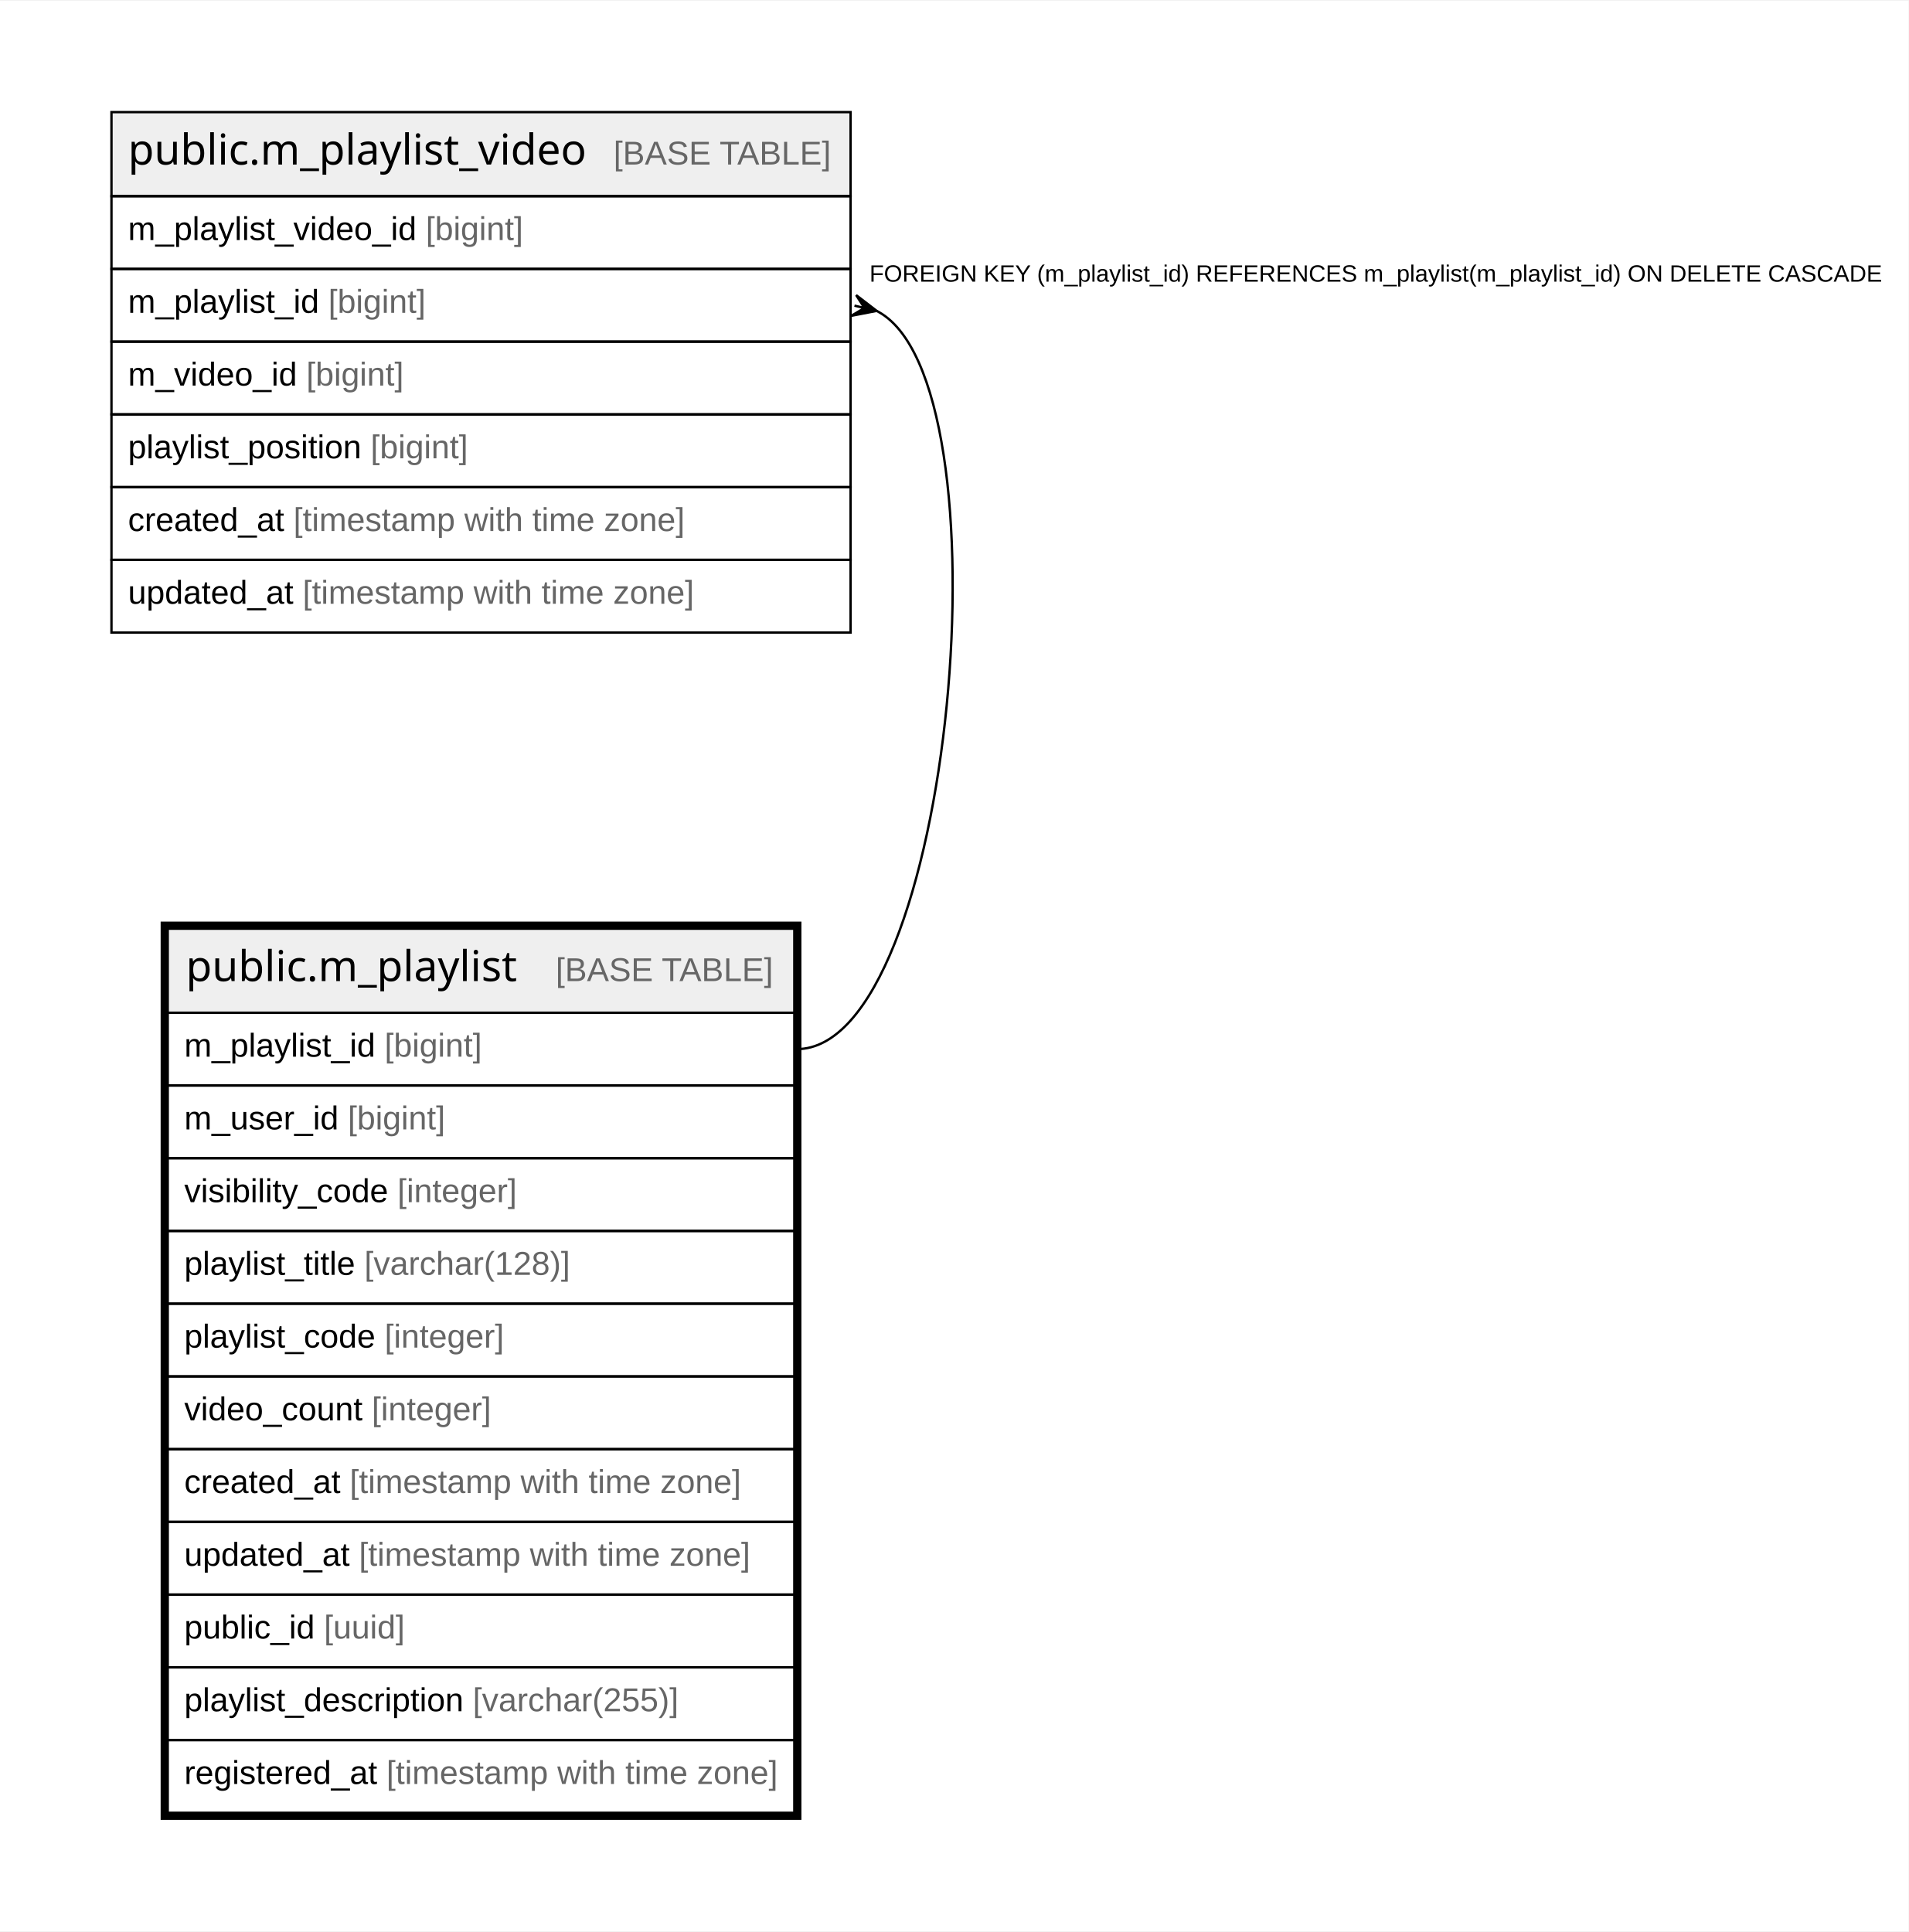
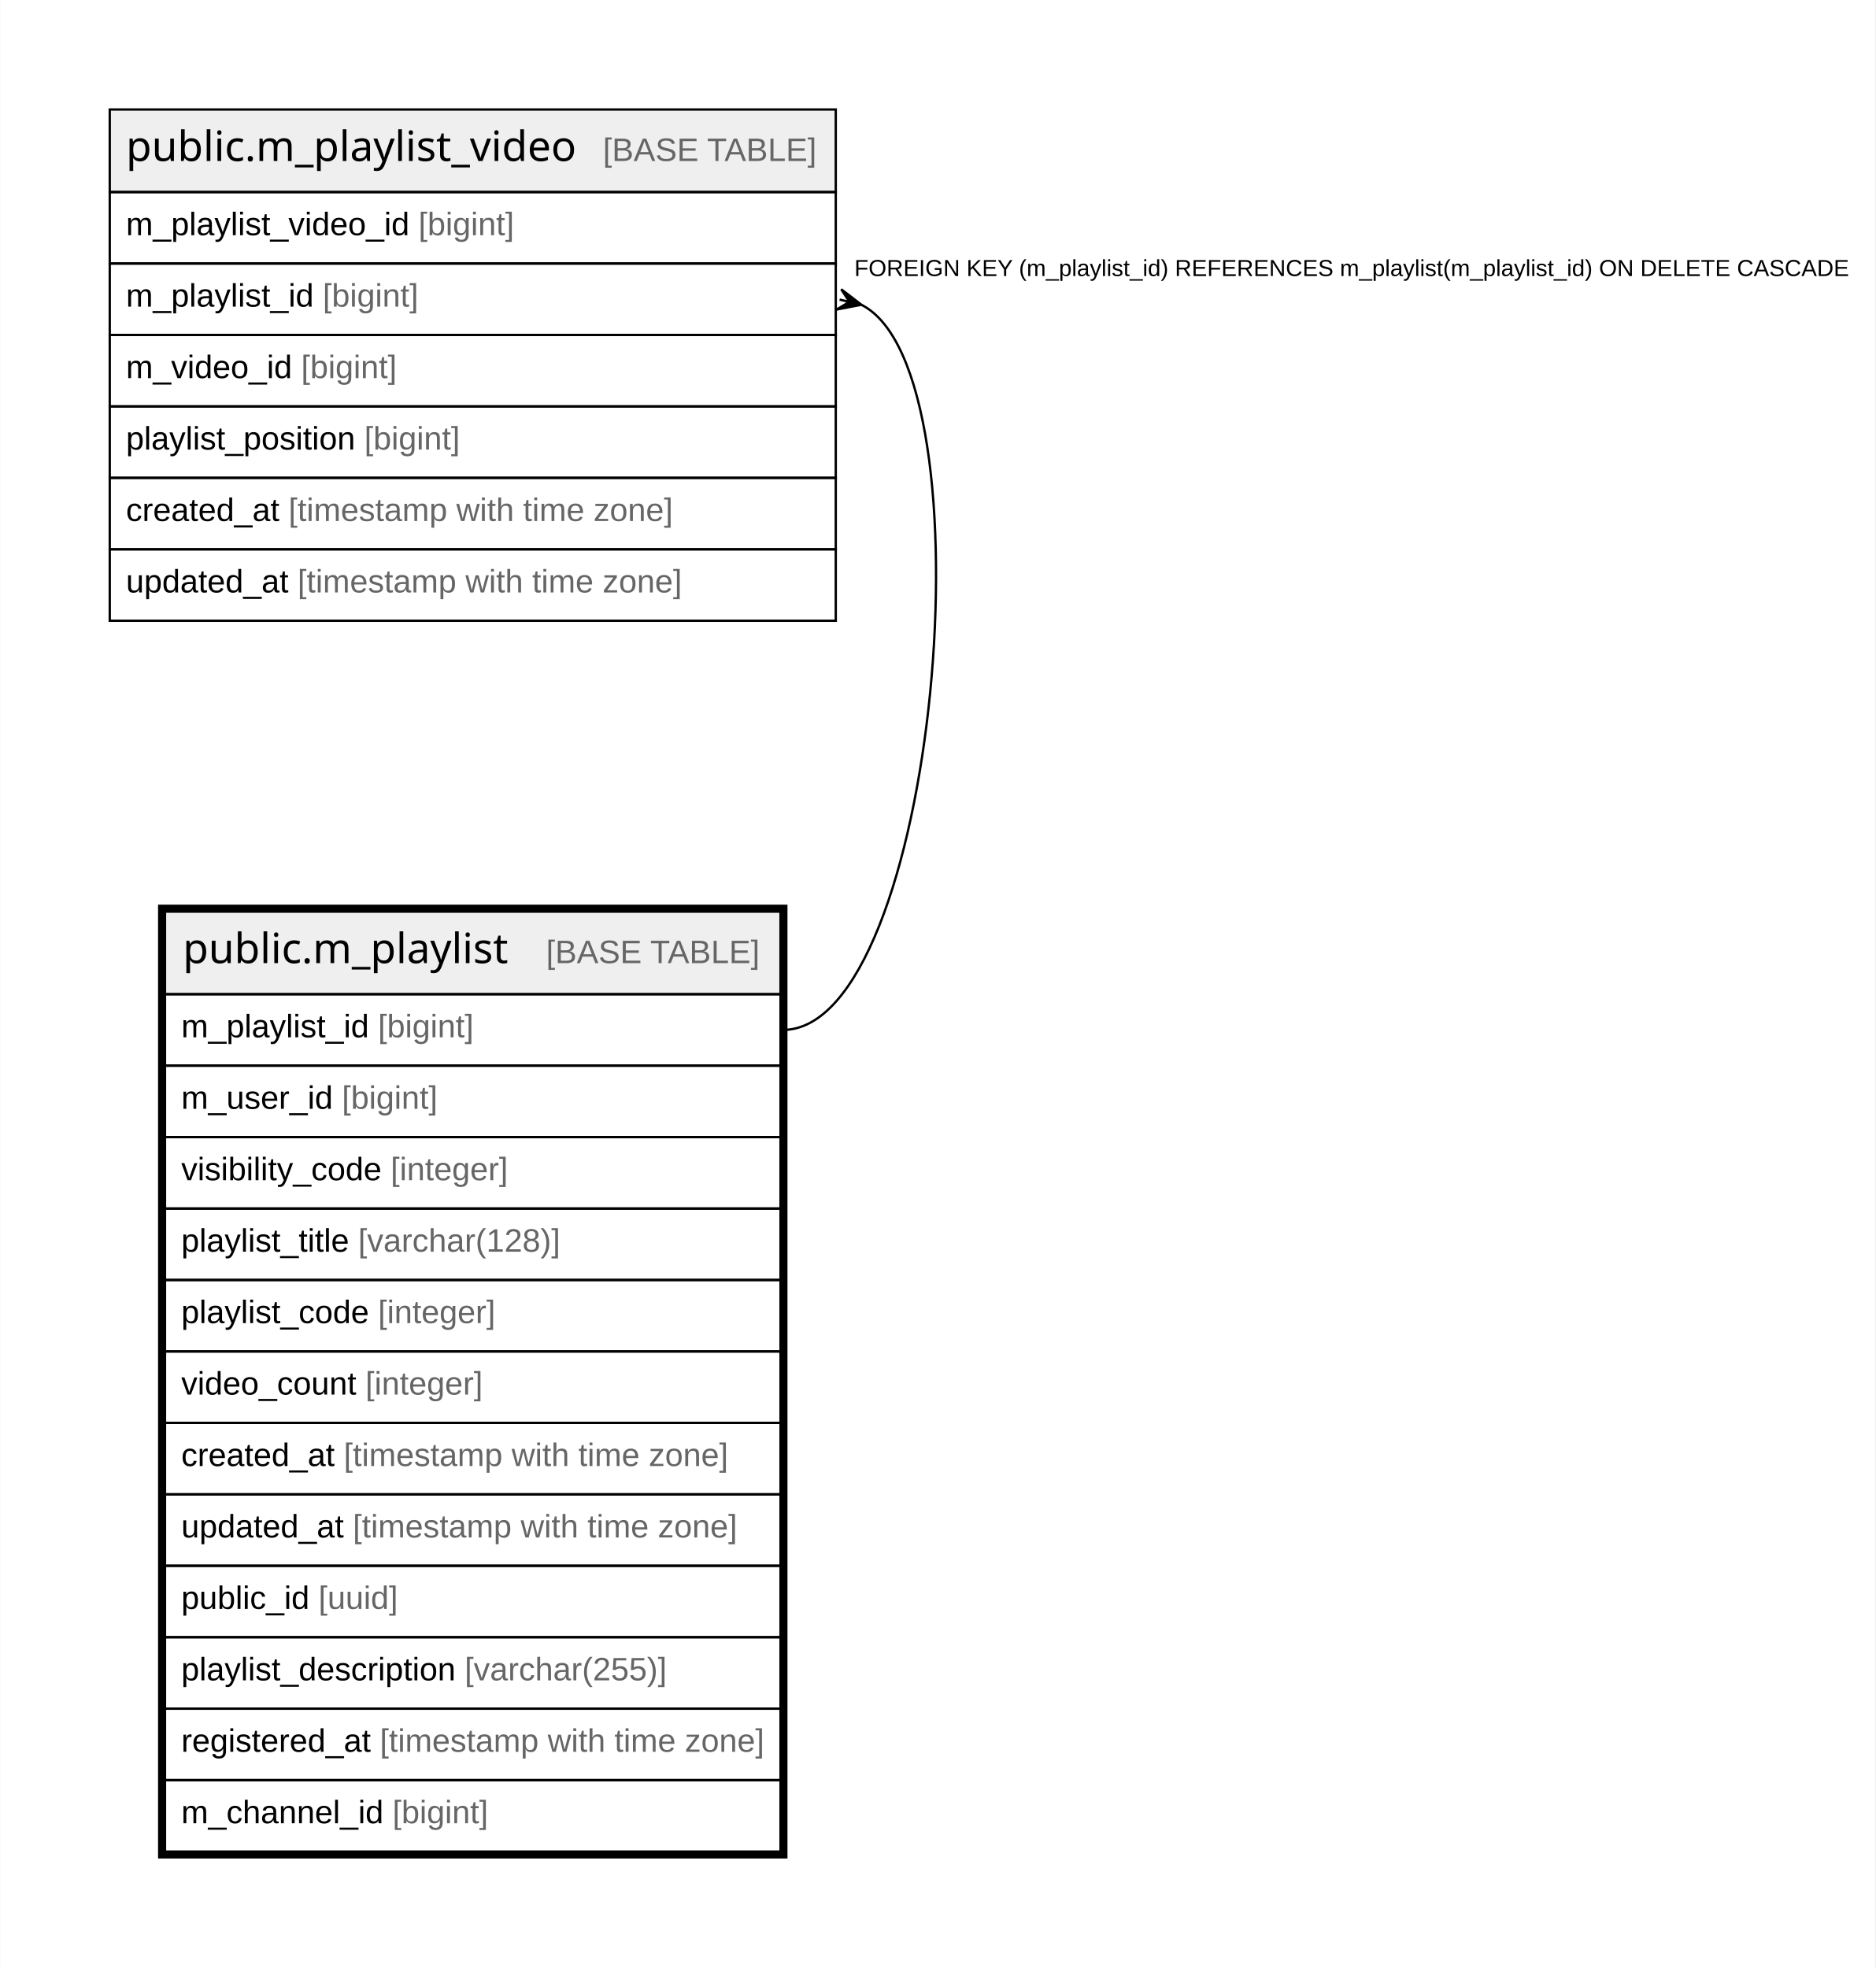
- <svg xmlns="http://www.w3.org/2000/svg" width="808pt" height="818pt" viewBox="0.00 0.00 808.16 817.60">
-   <g id="graph0" class="graph" transform="scale(1 1) rotate(0) translate(4 813.6)">
-     <polygon fill="white" stroke="none" points="-4,4 -4,-813.6 804.16,-813.6 804.16,4 -4,4" />
+ <svg xmlns="http://www.w3.org/2000/svg" width="808pt" height="848pt" viewBox="0.00 0.00 808.16 848.40">
+   <g id="graph0" class="graph" transform="scale(1 1) rotate(0) translate(4 844.4)">
+     <polygon fill="white" stroke="none" points="-4,4 -4,-844.4 804.16,-844.4 804.16,4 -4,4" />
    <g id="node1" class="node">
-       <polygon fill="#efefef" stroke="none" points="67.02,-385 67.02,-420.6 332.35,-420.6 332.35,-385 67.02,-385" />
-       <polygon fill="none" stroke="black" points="67.02,-385 67.02,-420.6 332.35,-420.6 332.35,-385 67.02,-385" />
-       <text text-anchor="start" x="74.7" y="-398.4" font-family="Arial Bold" font-size="18.00">public.m_playlist</text>
-       <text text-anchor="start" x="200.19" y="-398.4" font-family="Arial" font-size="14.00">    </text>
-       <text text-anchor="start" x="231.3" y="-398.4" font-family="Arial" font-size="14.00" fill="#666666">[BASE TABLE]</text>
+       <polygon fill="#efefef" stroke="none" points="67.02,-415.8 67.02,-451.4 332.35,-451.4 332.35,-415.8 67.02,-415.8" />
+       <polygon fill="none" stroke="black" points="67.02,-415.8 67.02,-451.4 332.35,-451.4 332.35,-415.8 67.02,-415.8" />
+       <text text-anchor="start" x="74.7" y="-429.2" font-family="Arial Bold" font-size="18.00">public.m_playlist</text>
+       <text text-anchor="start" x="200.19" y="-429.2" font-family="Arial" font-size="14.00">    </text>
+       <text text-anchor="start" x="231.3" y="-429.2" font-family="Arial" font-size="14.00" fill="#666666">[BASE TABLE]</text>
+       <polygon fill="none" stroke="black" points="67.02,-385 67.02,-415.8 332.35,-415.8 332.35,-385 67.02,-385" />
+       <text text-anchor="start" x="74.02" y="-397.2" font-family="Arial" font-size="14.00">m_playlist_id </text>
+       <text text-anchor="start" x="158.83" y="-397.2" font-family="Arial" font-size="14.00" fill="#666666">[bigint]</text>
      <polygon fill="none" stroke="black" points="67.02,-354.2 67.02,-385 332.35,-385 332.35,-354.2 67.02,-354.2" />
-       <text text-anchor="start" x="74.02" y="-366.4" font-family="Arial" font-size="14.00">m_playlist_id </text>
-       <text text-anchor="start" x="158.83" y="-366.4" font-family="Arial" font-size="14.00" fill="#666666">[bigint]</text>
+       <text text-anchor="start" x="74.02" y="-366.4" font-family="Arial" font-size="14.00">m_user_id </text>
+       <text text-anchor="start" x="143.27" y="-366.4" font-family="Arial" font-size="14.00" fill="#666666">[bigint]</text>
      <polygon fill="none" stroke="black" points="67.02,-323.4 67.02,-354.2 332.35,-354.2 332.35,-323.4 67.02,-323.4" />
-       <text text-anchor="start" x="74.02" y="-335.6" font-family="Arial" font-size="14.00">m_user_id </text>
-       <text text-anchor="start" x="143.27" y="-335.6" font-family="Arial" font-size="14.00" fill="#666666">[bigint]</text>
+       <text text-anchor="start" x="74.02" y="-335.6" font-family="Arial" font-size="14.00">visibility_code </text>
+       <text text-anchor="start" x="164.28" y="-335.6" font-family="Arial" font-size="14.00" fill="#666666">[integer]</text>
      <polygon fill="none" stroke="black" points="67.02,-292.6 67.02,-323.4 332.35,-323.4 332.35,-292.6 67.02,-292.6" />
-       <text text-anchor="start" x="74.02" y="-304.8" font-family="Arial" font-size="14.00">visibility_code </text>
-       <text text-anchor="start" x="164.28" y="-304.8" font-family="Arial" font-size="14.00" fill="#666666">[integer]</text>
+       <text text-anchor="start" x="74.02" y="-304.8" font-family="Arial" font-size="14.00">playlist_title </text>
+       <text text-anchor="start" x="150.27" y="-304.8" font-family="Arial" font-size="14.00" fill="#666666">[varchar(128)]</text>
      <polygon fill="none" stroke="black" points="67.02,-261.8 67.02,-292.6 332.35,-292.6 332.35,-261.8 67.02,-261.8" />
-       <text text-anchor="start" x="74.02" y="-274" font-family="Arial" font-size="14.00">playlist_title </text>
-       <text text-anchor="start" x="150.27" y="-274" font-family="Arial" font-size="14.00" fill="#666666">[varchar(128)]</text>
+       <text text-anchor="start" x="74.02" y="-274" font-family="Arial" font-size="14.00">playlist_code </text>
+       <text text-anchor="start" x="158.85" y="-274" font-family="Arial" font-size="14.00" fill="#666666">[integer]</text>
      <polygon fill="none" stroke="black" points="67.02,-231 67.02,-261.8 332.35,-261.8 332.35,-231 67.02,-231" />
-       <text text-anchor="start" x="74.02" y="-243.2" font-family="Arial" font-size="14.00">playlist_code </text>
-       <text text-anchor="start" x="158.85" y="-243.2" font-family="Arial" font-size="14.00" fill="#666666">[integer]</text>
+       <text text-anchor="start" x="74.02" y="-243.2" font-family="Arial" font-size="14.00">video_count </text>
+       <text text-anchor="start" x="153.41" y="-243.2" font-family="Arial" font-size="14.00" fill="#666666">[integer]</text>
      <polygon fill="none" stroke="black" points="67.02,-200.2 67.02,-231 332.35,-231 332.35,-200.2 67.02,-200.2" />
-       <text text-anchor="start" x="74.02" y="-212.4" font-family="Arial" font-size="14.00">video_count </text>
-       <text text-anchor="start" x="153.41" y="-212.4" font-family="Arial" font-size="14.00" fill="#666666">[integer]</text>
+       <text text-anchor="start" x="74.02" y="-212.4" font-family="Arial" font-size="14.00">created_at </text>
+       <text text-anchor="start" x="144.07" y="-212.4" font-family="Arial" font-size="14.00" fill="#666666">[timestamp with time zone]</text>
      <polygon fill="none" stroke="black" points="67.02,-169.4 67.02,-200.2 332.35,-200.2 332.35,-169.4 67.02,-169.4" />
-       <text text-anchor="start" x="74.02" y="-181.6" font-family="Arial" font-size="14.00">created_at </text>
-       <text text-anchor="start" x="144.07" y="-181.6" font-family="Arial" font-size="14.00" fill="#666666">[timestamp with time zone]</text>
+       <text text-anchor="start" x="74.02" y="-181.6" font-family="Arial" font-size="14.00">updated_at </text>
+       <text text-anchor="start" x="147.98" y="-181.6" font-family="Arial" font-size="14.00" fill="#666666">[timestamp with time zone]</text>
      <polygon fill="none" stroke="black" points="67.02,-138.6 67.02,-169.4 332.35,-169.4 332.35,-138.6 67.02,-138.6" />
-       <text text-anchor="start" x="74.02" y="-150.8" font-family="Arial" font-size="14.00">updated_at </text>
-       <text text-anchor="start" x="147.98" y="-150.8" font-family="Arial" font-size="14.00" fill="#666666">[timestamp with time zone]</text>
+       <text text-anchor="start" x="74.02" y="-150.8" font-family="Arial" font-size="14.00">public_id </text>
+       <text text-anchor="start" x="133.17" y="-150.8" font-family="Arial" font-size="14.00" fill="#666666">[uuid]</text>
      <polygon fill="none" stroke="black" points="67.02,-107.8 67.02,-138.6 332.35,-138.6 332.35,-107.8 67.02,-107.8" />
-       <text text-anchor="start" x="74.02" y="-120" font-family="Arial" font-size="14.00">public_id </text>
-       <text text-anchor="start" x="133.17" y="-120" font-family="Arial" font-size="14.00" fill="#666666">[uuid]</text>
+       <text text-anchor="start" x="74.02" y="-120" font-family="Arial" font-size="14.00">playlist_description </text>
+       <text text-anchor="start" x="196.19" y="-120" font-family="Arial" font-size="14.00" fill="#666666">[varchar(255)]</text>
      <polygon fill="none" stroke="black" points="67.02,-77 67.02,-107.8 332.35,-107.8 332.35,-77 67.02,-77" />
-       <text text-anchor="start" x="74.02" y="-89.2" font-family="Arial" font-size="14.00">playlist_description </text>
-       <text text-anchor="start" x="196.19" y="-89.2" font-family="Arial" font-size="14.00" fill="#666666">[varchar(255)]</text>
+       <text text-anchor="start" x="74.02" y="-89.2" font-family="Arial" font-size="14.00">registered_at </text>
+       <text text-anchor="start" x="159.63" y="-89.2" font-family="Arial" font-size="14.00" fill="#666666">[timestamp with time zone]</text>
      <polygon fill="none" stroke="black" points="67.02,-46.2 67.02,-77 332.35,-77 332.35,-46.2 67.02,-46.2" />
-       <text text-anchor="start" x="74.02" y="-58.4" font-family="Arial" font-size="14.00">registered_at </text>
-       <text text-anchor="start" x="159.63" y="-58.4" font-family="Arial" font-size="14.00" fill="#666666">[timestamp with time zone]</text>
-       <polygon fill="none" stroke="black" stroke-width="3" points="65.52,-44.7 65.52,-422.1 333.85,-422.1 333.85,-44.7 65.52,-44.7" />
+       <text text-anchor="start" x="74.02" y="-58.4" font-family="Arial" font-size="14.00">m_channel_id </text>
+       <text text-anchor="start" x="165.08" y="-58.4" font-family="Arial" font-size="14.00" fill="#666666">[bigint]</text>
+       <polygon fill="none" stroke="black" stroke-width="3" points="65.52,-44.7 65.52,-452.9 333.85,-452.9 333.85,-44.7 65.52,-44.7" />
    </g>
    <g id="node2" class="node">
-       <polygon fill="#efefef" stroke="none" points="43.2,-730.8 43.2,-766.4 356.17,-766.4 356.17,-730.8 43.2,-730.8" />
-       <polygon fill="none" stroke="black" points="43.2,-730.8 43.2,-766.4 356.17,-766.4 356.17,-730.8 43.2,-730.8" />
-       <text text-anchor="start" x="50.2" y="-744.2" font-family="Arial Bold" font-size="18.00">public.m_playlist_video</text>
-       <text text-anchor="start" x="224.68" y="-744.2" font-family="Arial" font-size="14.00">    </text>
-       <text text-anchor="start" x="255.8" y="-744.2" font-family="Arial" font-size="14.00" fill="#666666">[BASE TABLE]</text>
+       <polygon fill="#efefef" stroke="none" points="43.2,-761.6 43.2,-797.2 356.17,-797.2 356.17,-761.6 43.2,-761.6" />
+       <polygon fill="none" stroke="black" points="43.2,-761.6 43.2,-797.2 356.17,-797.2 356.17,-761.6 43.2,-761.6" />
+       <text text-anchor="start" x="50.2" y="-775" font-family="Arial Bold" font-size="18.00">public.m_playlist_video</text>
+       <text text-anchor="start" x="224.68" y="-775" font-family="Arial" font-size="14.00">    </text>
+       <text text-anchor="start" x="255.8" y="-775" font-family="Arial" font-size="14.00" fill="#666666">[BASE TABLE]</text>
+       <polygon fill="none" stroke="black" points="43.2,-730.8 43.2,-761.6 356.17,-761.6 356.17,-730.8 43.2,-730.8" />
+       <text text-anchor="start" x="50.2" y="-743" font-family="Arial" font-size="14.00">m_playlist_video_id </text>
+       <text text-anchor="start" x="176.27" y="-743" font-family="Arial" font-size="14.00" fill="#666666">[bigint]</text>
      <polygon fill="none" stroke="black" points="43.2,-700 43.2,-730.8 356.17,-730.8 356.17,-700 43.2,-700" />
-       <text text-anchor="start" x="50.2" y="-712.2" font-family="Arial" font-size="14.00">m_playlist_video_id </text>
-       <text text-anchor="start" x="176.27" y="-712.2" font-family="Arial" font-size="14.00" fill="#666666">[bigint]</text>
+       <text text-anchor="start" x="50.2" y="-712.2" font-family="Arial" font-size="14.00">m_playlist_id </text>
+       <text text-anchor="start" x="135.01" y="-712.2" font-family="Arial" font-size="14.00" fill="#666666">[bigint]</text>
      <polygon fill="none" stroke="black" points="43.2,-669.2 43.2,-700 356.17,-700 356.17,-669.2 43.2,-669.2" />
-       <text text-anchor="start" x="50.2" y="-681.4" font-family="Arial" font-size="14.00">m_playlist_id </text>
-       <text text-anchor="start" x="135.01" y="-681.4" font-family="Arial" font-size="14.00" fill="#666666">[bigint]</text>
+       <text text-anchor="start" x="50.2" y="-681.4" font-family="Arial" font-size="14.00">m_video_id </text>
+       <text text-anchor="start" x="125.69" y="-681.4" font-family="Arial" font-size="14.00" fill="#666666">[bigint]</text>
      <polygon fill="none" stroke="black" points="43.2,-638.4 43.2,-669.2 356.17,-669.2 356.17,-638.4 43.2,-638.4" />
-       <text text-anchor="start" x="50.2" y="-650.6" font-family="Arial" font-size="14.00">m_video_id </text>
-       <text text-anchor="start" x="125.69" y="-650.6" font-family="Arial" font-size="14.00" fill="#666666">[bigint]</text>
+       <text text-anchor="start" x="50.2" y="-650.6" font-family="Arial" font-size="14.00">playlist_position </text>
+       <text text-anchor="start" x="152.92" y="-650.6" font-family="Arial" font-size="14.00" fill="#666666">[bigint]</text>
      <polygon fill="none" stroke="black" points="43.2,-607.6 43.2,-638.4 356.17,-638.4 356.17,-607.6 43.2,-607.6" />
-       <text text-anchor="start" x="50.2" y="-619.8" font-family="Arial" font-size="14.00">playlist_position </text>
-       <text text-anchor="start" x="152.92" y="-619.8" font-family="Arial" font-size="14.00" fill="#666666">[bigint]</text>
+       <text text-anchor="start" x="50.2" y="-619.8" font-family="Arial" font-size="14.00">created_at </text>
+       <text text-anchor="start" x="120.25" y="-619.8" font-family="Arial" font-size="14.00" fill="#666666">[timestamp with time zone]</text>
      <polygon fill="none" stroke="black" points="43.2,-576.8 43.2,-607.6 356.17,-607.6 356.17,-576.8 43.2,-576.8" />
-       <text text-anchor="start" x="50.2" y="-589" font-family="Arial" font-size="14.00">created_at </text>
-       <text text-anchor="start" x="120.25" y="-589" font-family="Arial" font-size="14.00" fill="#666666">[timestamp with time zone]</text>
-       <polygon fill="none" stroke="black" points="43.2,-546 43.2,-576.8 356.17,-576.8 356.17,-546 43.2,-546" />
-       <text text-anchor="start" x="50.2" y="-558.2" font-family="Arial" font-size="14.00">updated_at </text>
-       <text text-anchor="start" x="124.16" y="-558.2" font-family="Arial" font-size="14.00" fill="#666666">[timestamp with time zone]</text>
+       <text text-anchor="start" x="50.2" y="-589" font-family="Arial" font-size="14.00">updated_at </text>
+       <text text-anchor="start" x="124.16" y="-589" font-family="Arial" font-size="14.00" fill="#666666">[timestamp with time zone]</text>
    </g>
    <g id="edge1" class="edge">
-       <path fill="none" stroke="black" d="M367.14,-682.25C424.83,-653.42 399.98,-369.6 333.35,-369.6" />
-       <polygon fill="black" stroke="black" points="367.23,-682.23 356.46,-680.14 362.04,-683.45 357.82,-684.45 357.82,-684.45 357.82,-684.45 362.04,-683.45 358.53,-688.9 367.23,-682.23" />
-       <text text-anchor="start" x="364.17" y="-694.6" font-family="Arial" font-size="10.00">FOREIGN KEY (m_playlist_id) REFERENCES m_playlist(m_playlist_id) ON DELETE CASCADE</text>
+       <path fill="none" stroke="black" d="M367.14,-713.05C424.83,-684.22 399.98,-400.4 333.35,-400.4" />
+       <polygon fill="black" stroke="black" points="367.23,-713.03 356.46,-710.94 362.04,-714.25 357.82,-715.25 357.82,-715.25 357.82,-715.25 362.04,-714.25 358.53,-719.7 367.23,-713.03" />
+       <text text-anchor="start" x="364.17" y="-725.4" font-family="Arial" font-size="10.00">FOREIGN KEY (m_playlist_id) REFERENCES m_playlist(m_playlist_id) ON DELETE CASCADE</text>
    </g>
  </g>
</svg>
